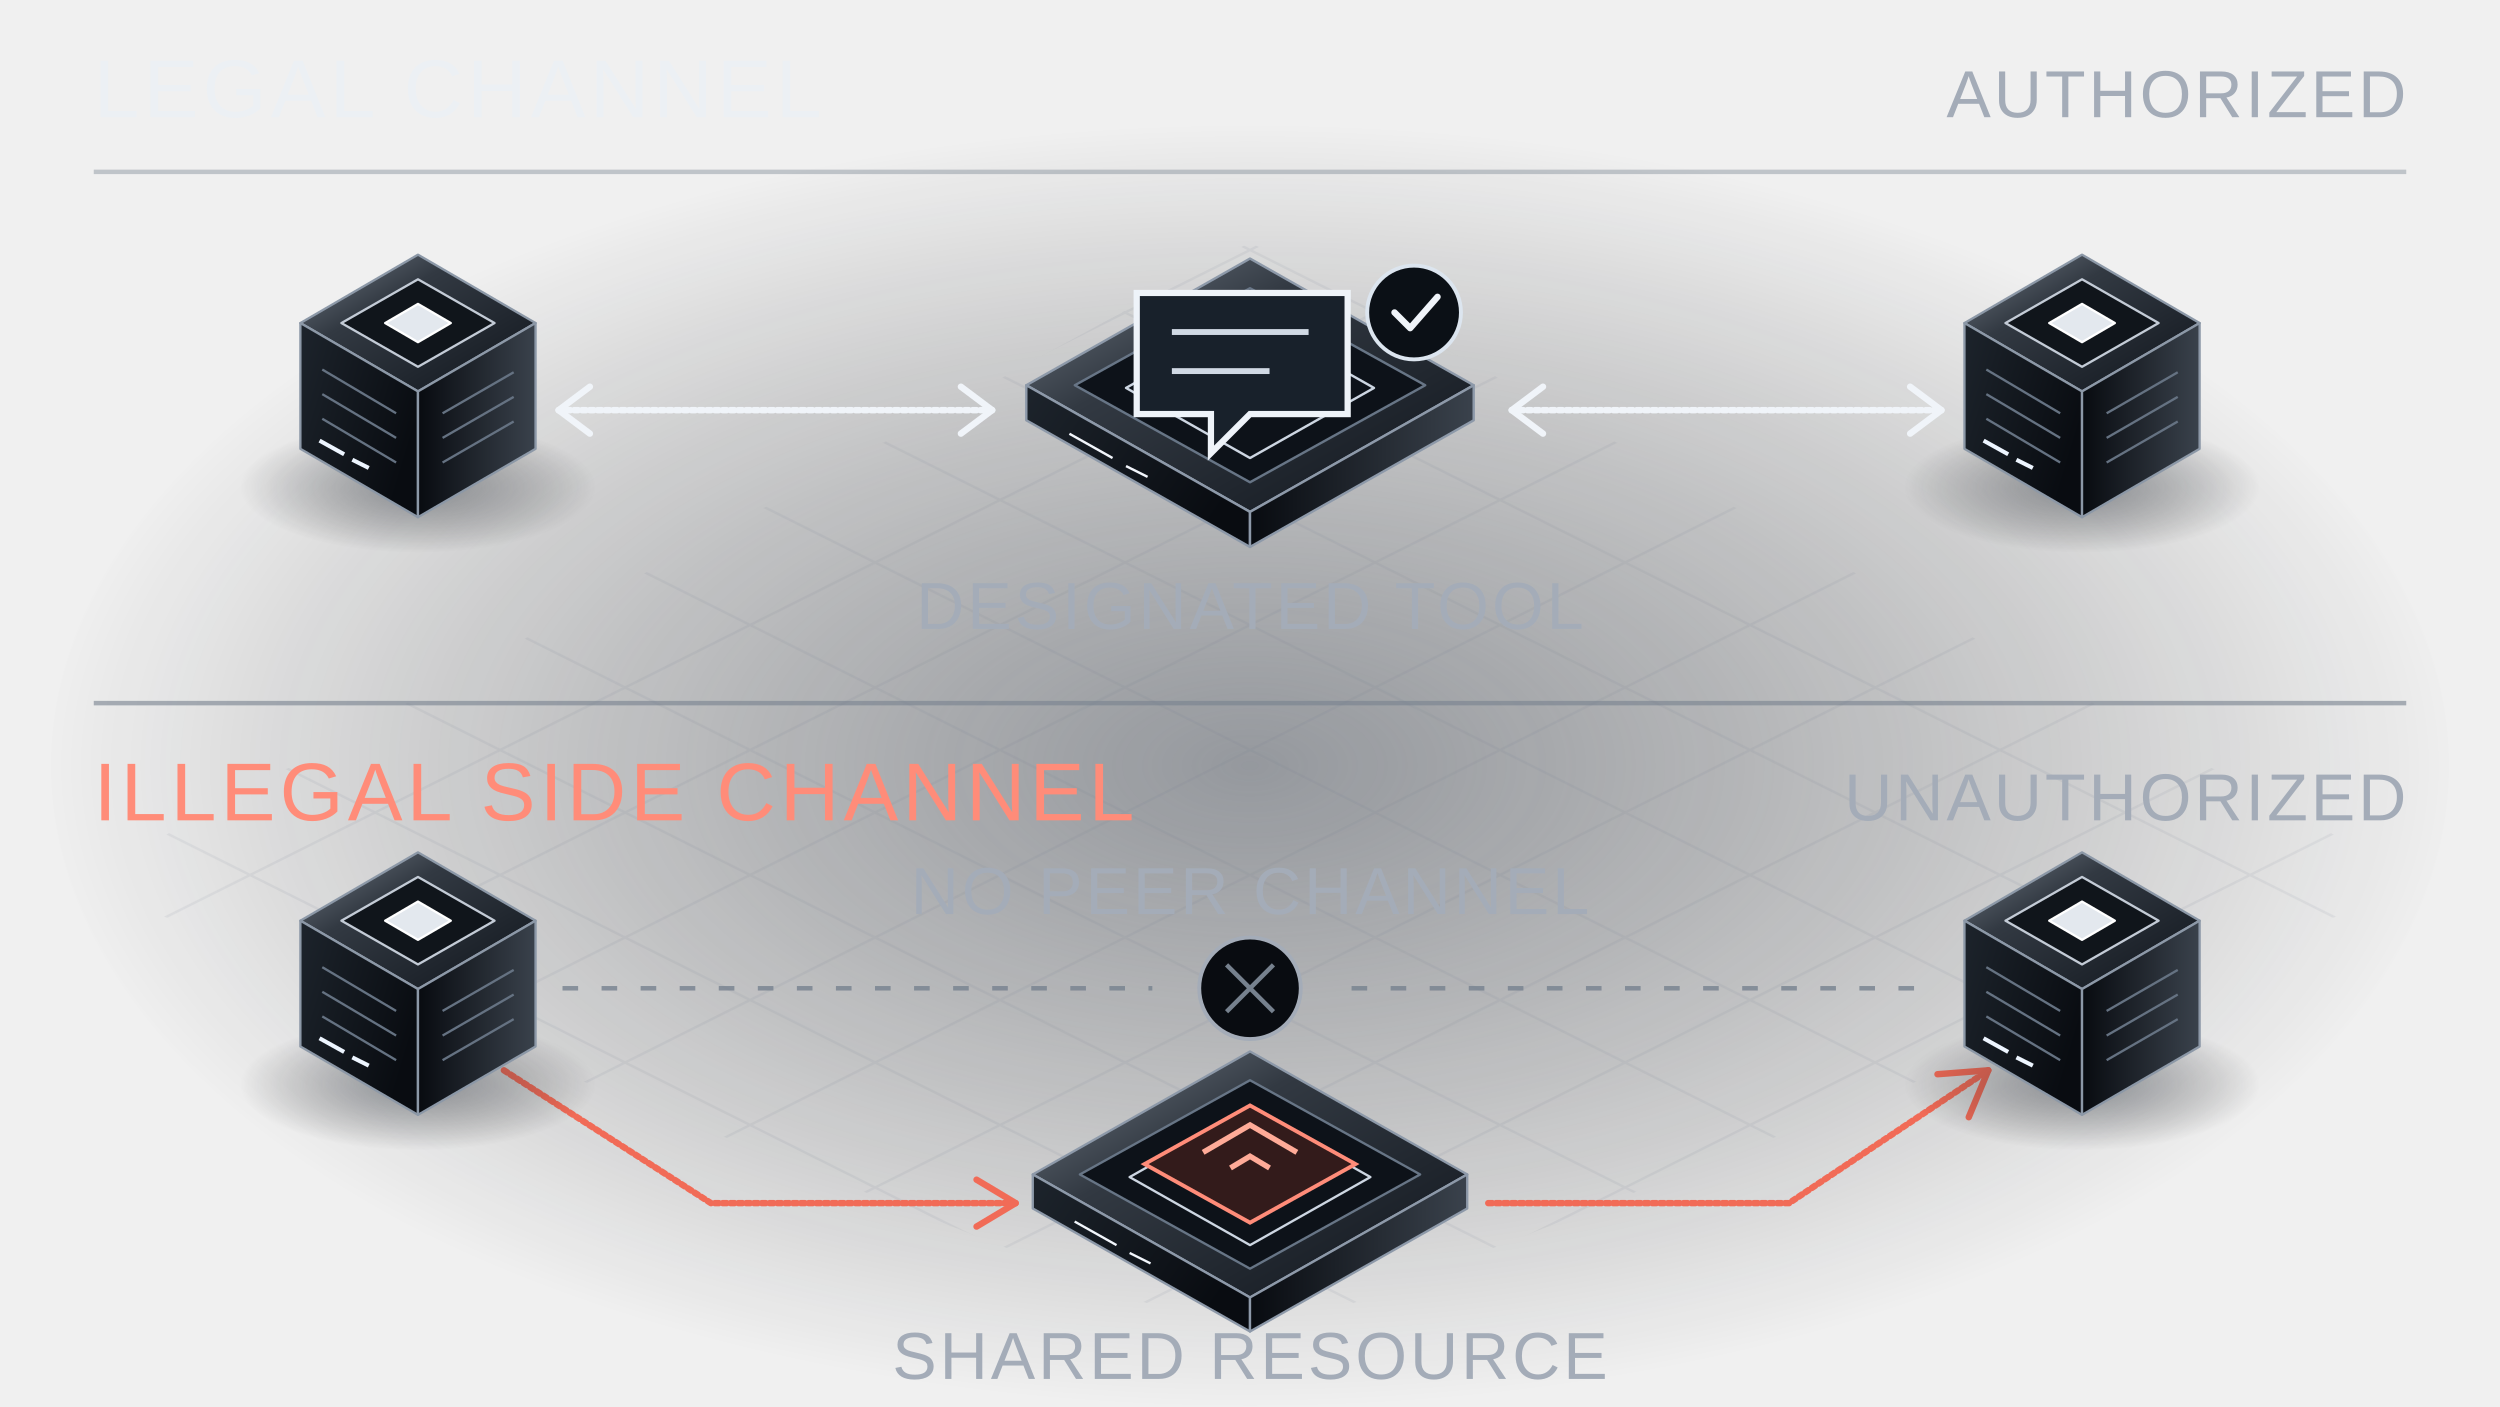
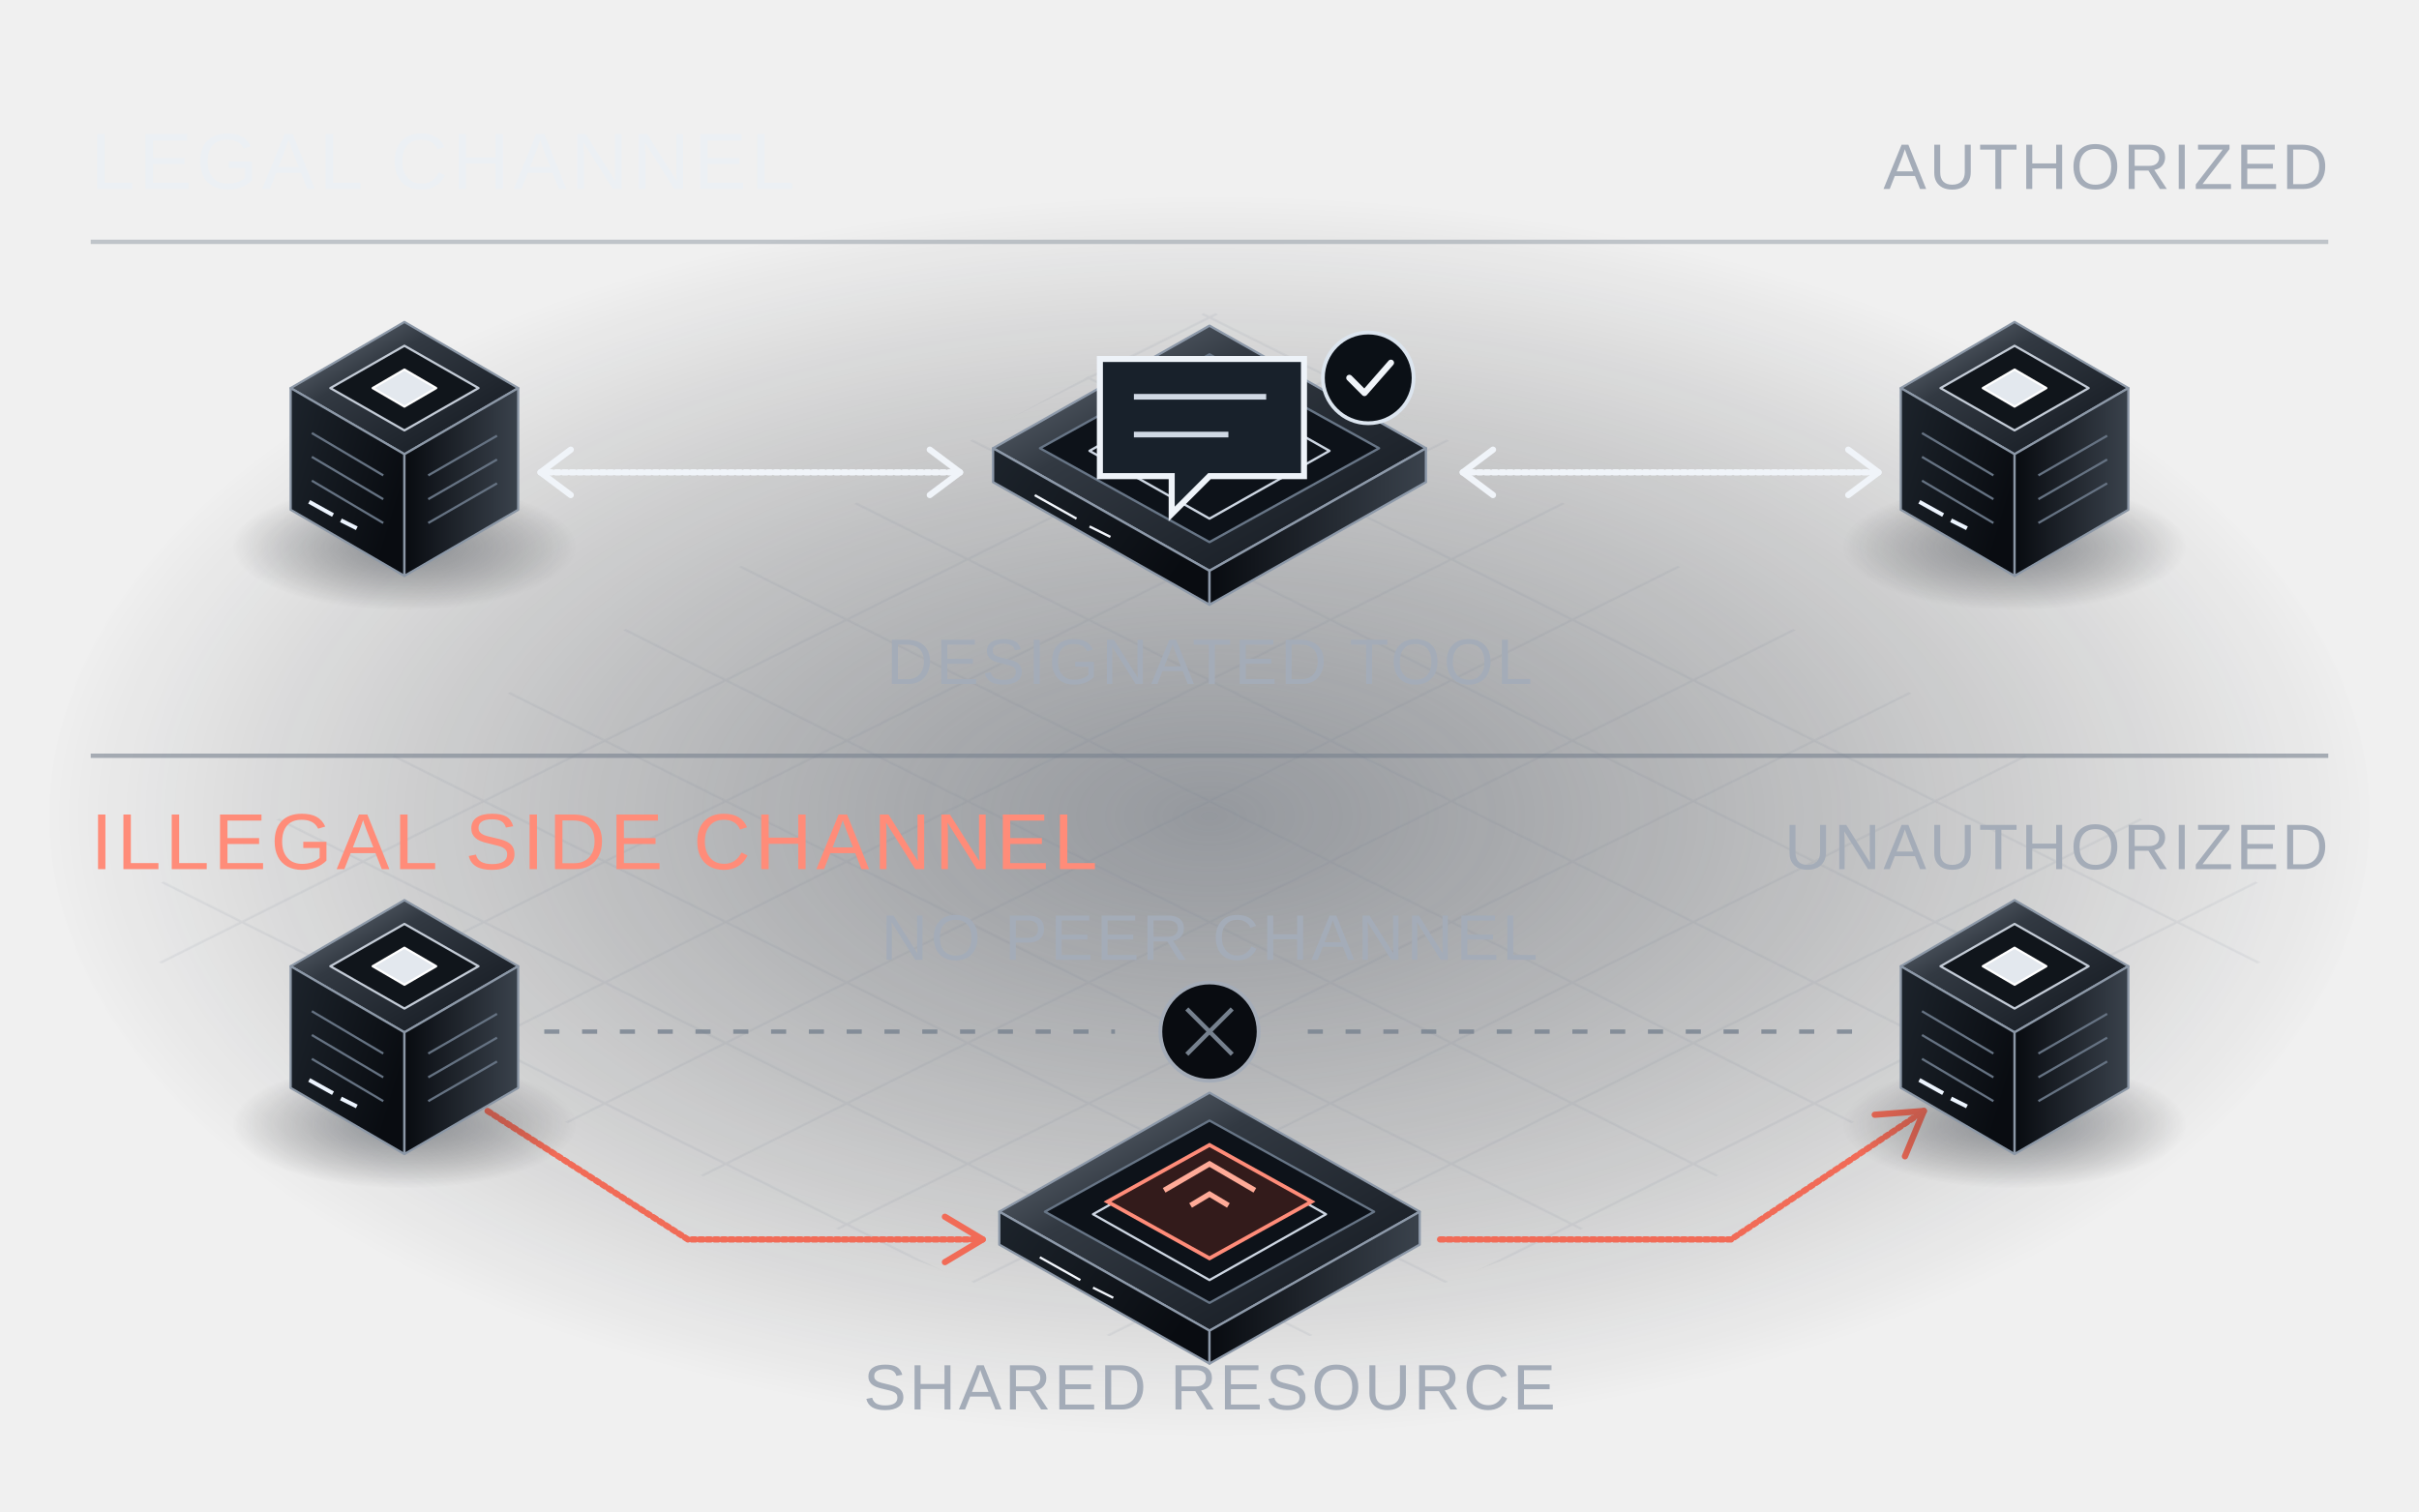
- <svg xmlns="http://www.w3.org/2000/svg" width="640" height="360" viewBox="0 0 640 360">
+ <svg xmlns="http://www.w3.org/2000/svg" width="640" height="400" viewBox="0 -20 640 400">
  <defs>
    <radialGradient id="ambient">
      <stop stop-color="#333a45" stop-opacity=".48" />
      <stop offset="1" stop-color="#030406" stop-opacity="0" />
    </radialGradient>
    <linearGradient id="top" x1="0" y1="0" x2="1" y2="1">
      <stop stop-color="#727b86" />
      <stop offset=".35" stop-color="#323942" />
      <stop offset="1" stop-color="#10151c" />
    </linearGradient>
    <linearGradient id="face" x1="0" y1="0" x2="1" y2=".5">
      <stop stop-color="#1d242c" />
      <stop offset="1" stop-color="#090c11" />
    </linearGradient>
    <linearGradient id="edge" x1="0" y1="0" x2="1" y2="0">
      <stop stop-color="#080b10" />
      <stop offset="1" stop-color="#3a424c" />
    </linearGradient>
    <linearGradient id="wall">
      <stop stop-color="#a7b5c4" stop-opacity=".03" />
      <stop offset=".8" stop-color="#c4ceda" stop-opacity=".15" />
      <stop offset="1" stop-color="#f3f6fc" stop-opacity=".36" />
    </linearGradient>
    <pattern id="floor" width="64" height="32" patternUnits="userSpaceOnUse">
      <path d="M0 0 64 32M64 0 0 32" fill="none" stroke="#6f7c8e" stroke-width=".65" opacity=".16" />
    </pattern>
    <symbol id="unit" viewBox="-66 -51 132 130">
      <ellipse cx="0" cy="51" rx="65" ry="24" fill="url(#ambient)" />
      <g stroke="#8c98a7" stroke-width=".85" stroke-linejoin="round">
        <path d="m-43-9 43-25 43 25L0 16Z" fill="url(#top)" />
        <path d="M-43-9 0 16v46l-43-25Z" fill="url(#face)" />
        <path d="M0 16 43-9v46L0 62Z" fill="url(#edge)" />
        <path d="m-28-9 28-16 28 16L0 7Z" fill="#10151b" stroke="#c3cbd6" />
        <path d="m-12-9 12-7 12 7L0-2Z" fill="#e3e8ee" stroke="#fff" />
        <path d="m-35 8 27 16m-27-7 27 16m-27-7 27 16m17-18 26-15m-26 24 26-15m-26 24 26-15" fill="none" stroke="#657282" />
      </g>
      <path d="m-36 34 9 5m3 2 6 3" stroke="#edf5ff" stroke-width="1.5" />
    </symbol>
    <symbol id="deck" viewBox="-100 -54 200 113">
      <g stroke="#8d99a9" stroke-width=".9" stroke-linejoin="round">
        <path d="m-83-2 83-47 83 47L0 45Z" fill="url(#top)" />
        <path d="m-83-2 83 47v13l-83-47Z" fill="url(#face)" />
        <path d="m0 45 83-47v13L0 58Z" fill="url(#edge)" />
        <path d="m-65-2 65-36 65 36L0 34Z" fill="#0d1219" stroke="#677586" />
        <path d="m-46-1 46-26 46 26L0 25Z" fill="none" stroke="#cdd6e2" />
        <path d="m-67 16 16 9m5 3 8 4" stroke="#f2f6fc" />
      </g>
    </symbol>
  </defs>
  <style>
text{font-family:Arial,Helvetica,sans-serif;fill:#ecf0f4;font-size:21px;letter-spacing:1.1px}
.muted{fill:#a4acb8;font-size:17px;letter-spacing:.8px}.small{font-size:16px}.line{fill:none;stroke:#76818e;stroke-width:1.15}.trace{fill:none;stroke:#f0f4f9;stroke-width:1.65;stroke-linecap:round;stroke-linejoin:round}.risk{stroke:#f16b57}.risk-label{fill:#ff8c79}.draw{stroke-dasharray:1;stroke-dashoffset:0;animation:draw 3.8s ease-out both}@keyframes draw{from{stroke-dashoffset:1}to{stroke-dashoffset:0}}@media(prefers-reduced-motion:reduce){.draw{animation:none}}
</style>
  <ellipse cx="320" cy="196" rx="307" ry="165" fill="url(#ambient)" />
  <path d="m20 226 300-164 300 164-300 118Z" fill="url(#floor)" opacity=".6" />
  <text x="24" y="30">LEGAL CHANNEL</text>
  <text x="616" y="30" text-anchor="end" class="muted">AUTHORIZED</text>
  <path class="line" d="M24 44h592" opacity=".4" />
  <path class="trace draw" pathLength="1" d="M143 105h111m133 0h110" />
  <path class="trace" d="m246 99 8 6-8 6m-95-12-8 6 8 6m338-12 8 6-8 6m-94-12-8 6 8 6" />
  <use href="#unit" x="60.80" y="53.30" width="92.40" height="91.00" />
  <use href="#unit" x="486.80" y="53.30" width="92.40" height="91.00" />
  <use href="#deck" x="251.00" y="62.74" width="138.00" height="77.97" />
  <path d="M291 75h54v31h-25l-10 10v-10h-19Z" fill="#18212b" stroke="#eef3f9" stroke-width="1.6" />
  <path d="M300 85h35m-35 10h25" stroke="#d0d9e4" stroke-width="1.5" />
  <circle cx="362" cy="80" r="12" fill="#0b1016" stroke="#dce5ef" />
  <path class="trace" d="m357 80 4 4 7-8" />
  <text x="320" y="161" text-anchor="middle" class="muted">DESIGNATED TOOL</text>
  <path class="line" d="M24 180h592" opacity=".6" />
  <text x="24" y="210" class="risk-label">ILLEGAL SIDE CHANNEL</text>
  <text x="616" y="210" text-anchor="end" class="muted">UNAUTHORIZED</text>
  <path class="line" d="M144 253h151m51 0h150" stroke-dasharray="4 6" opacity=".8" />
  <circle cx="320" cy="253" r="13" fill="#090c11" stroke="#a4acb8" />
  <path class="line" d="m314 247 12 12m-12 0 12-12" />
  <text x="320" y="234" text-anchor="middle" class="muted">NO PEER CHANNEL</text>
  <path class="trace risk draw" pathLength="1" d="M129 274 182 308h78m121 0h77l51-34" />
  <path class="trace risk" d="m250 302 10 6-10 6m254-28 5-12-13 1" />
  <use href="#unit" x="60.80" y="206.30" width="92.40" height="91.00" />
  <use href="#unit" x="486.80" y="206.30" width="92.40" height="91.00" />
  <use href="#deck" x="253.00" y="265.82" width="134.00" height="75.71" />
  <path d="m293 298 27-15 27 15-27 15Z" fill="#331b1b" stroke="#ff8c79" />
  <path d="m308 295 12-7 12 7m-17 4 5-3 5 3" fill="none" stroke="#ffab98" stroke-width="1.4" />
  <text x="320" y="353" text-anchor="middle" class="muted">SHARED RESOURCE</text>
</svg>
